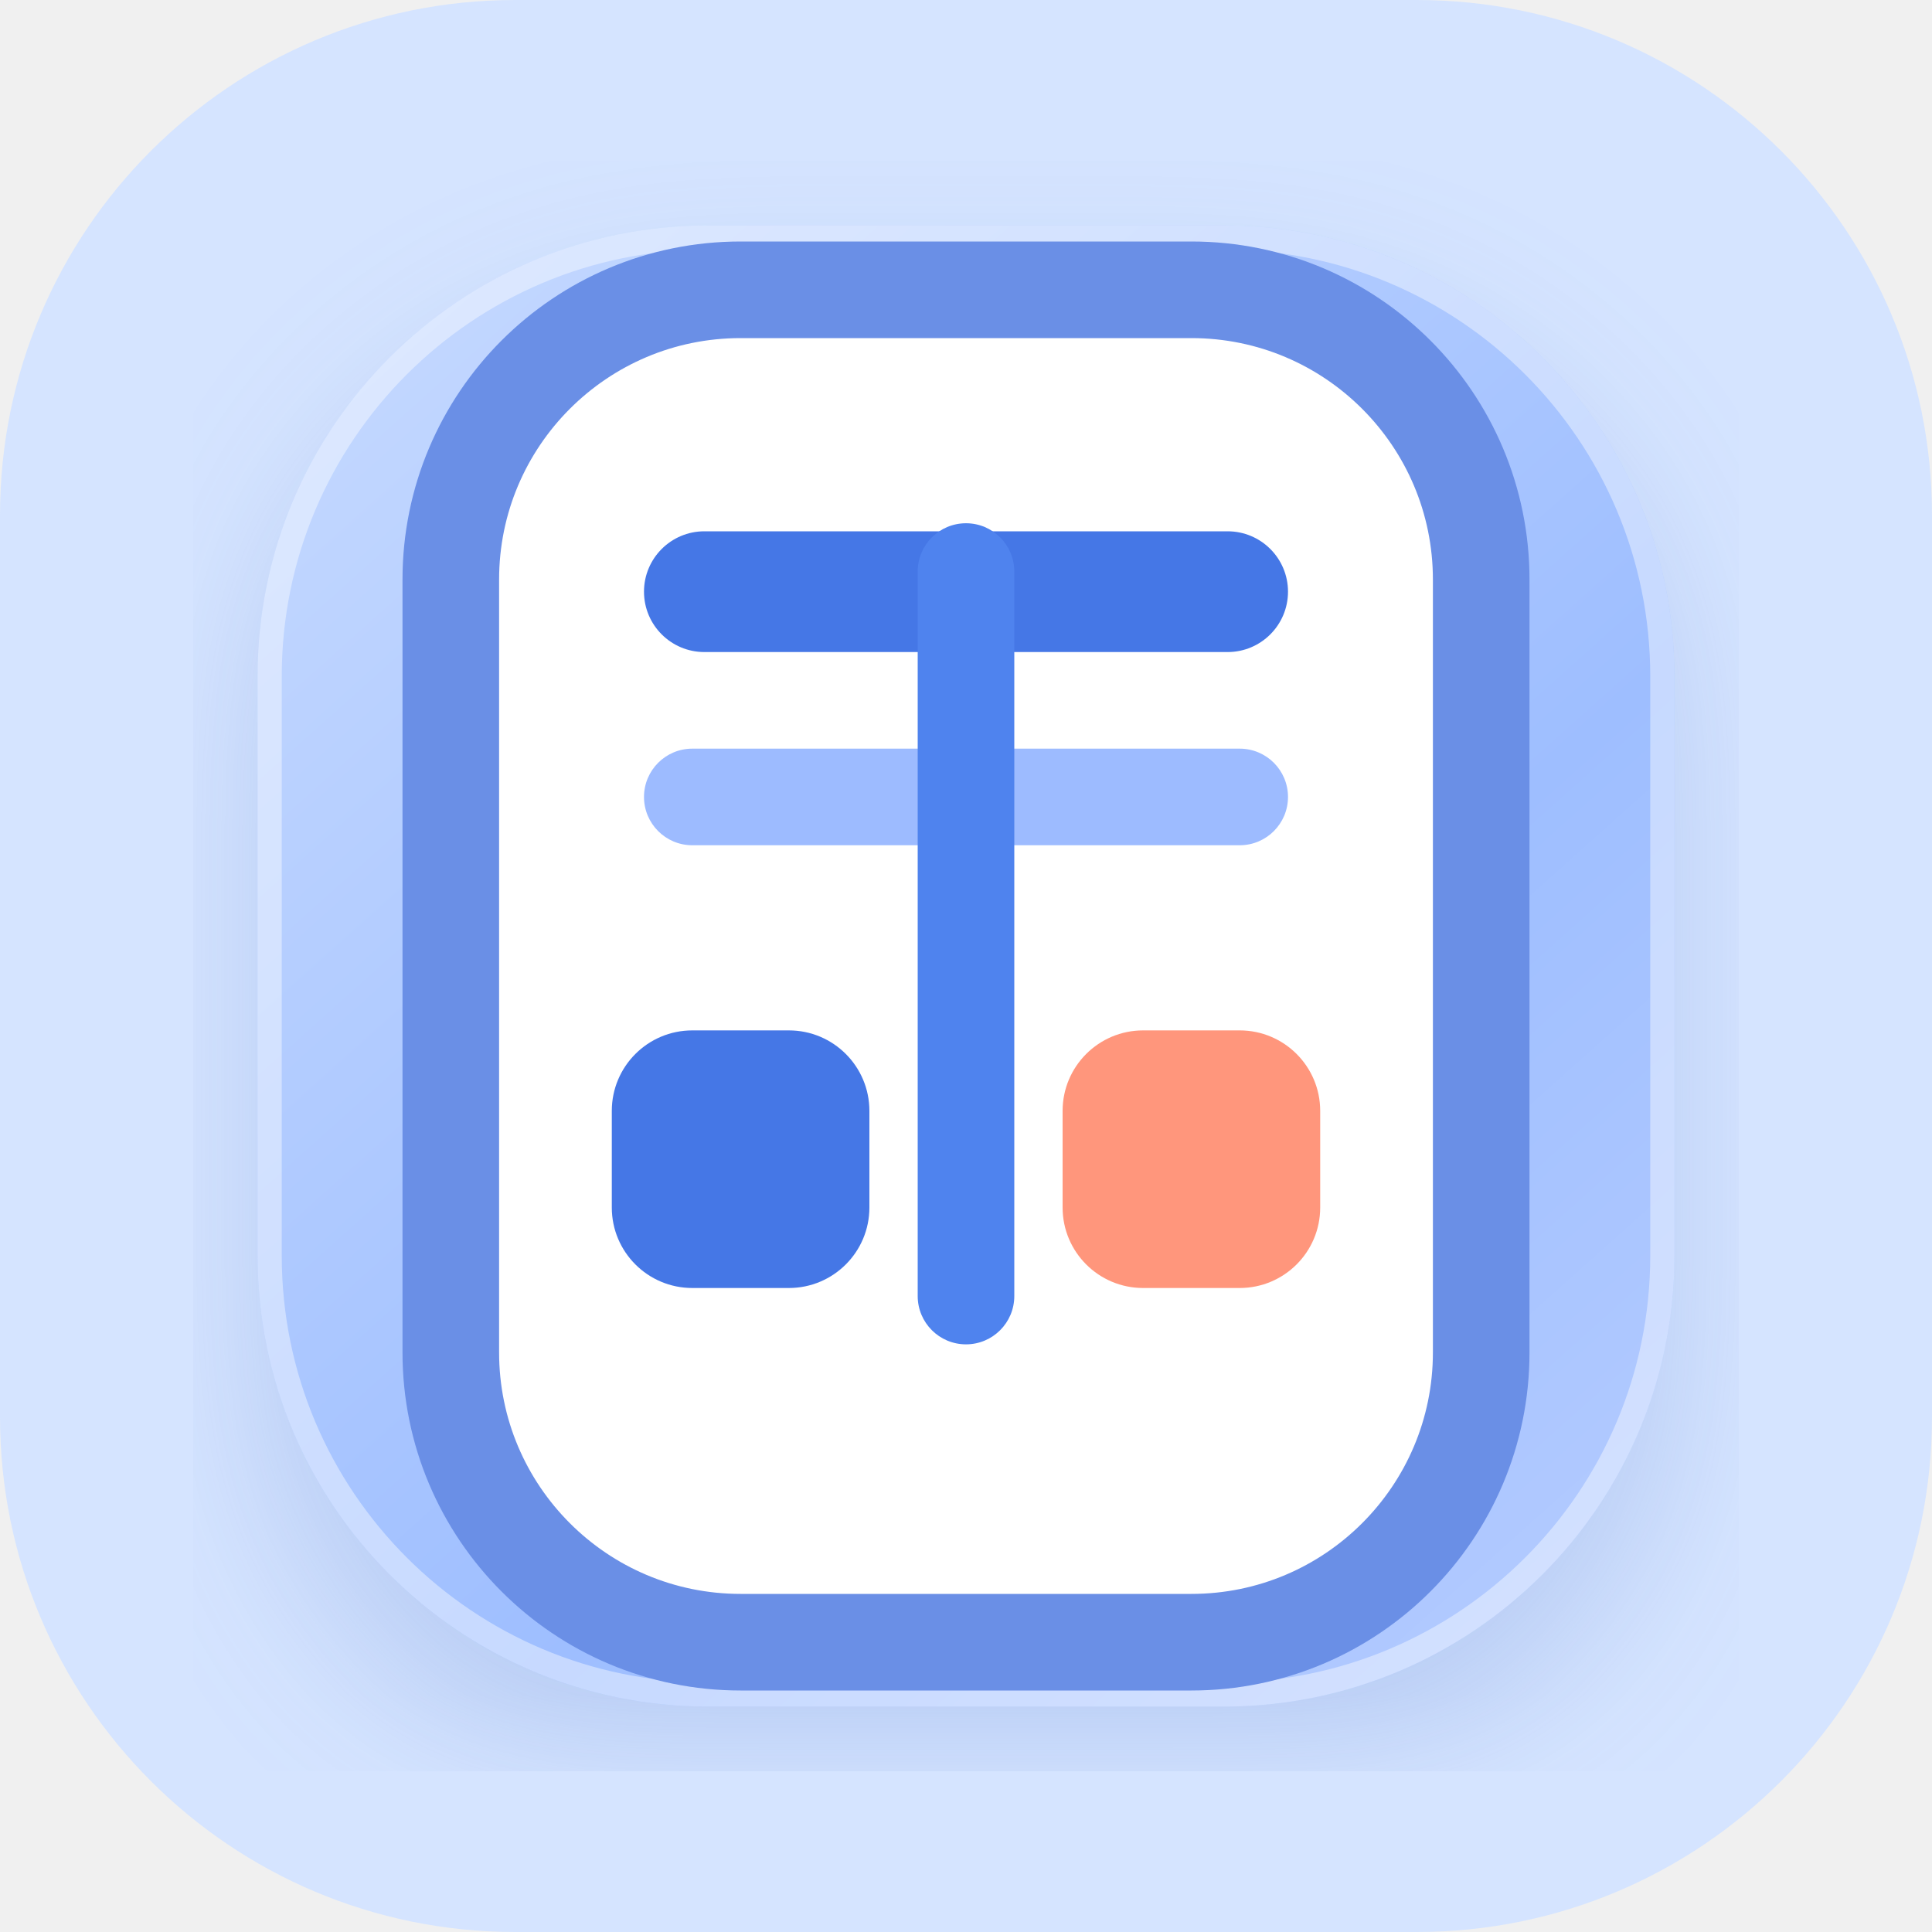
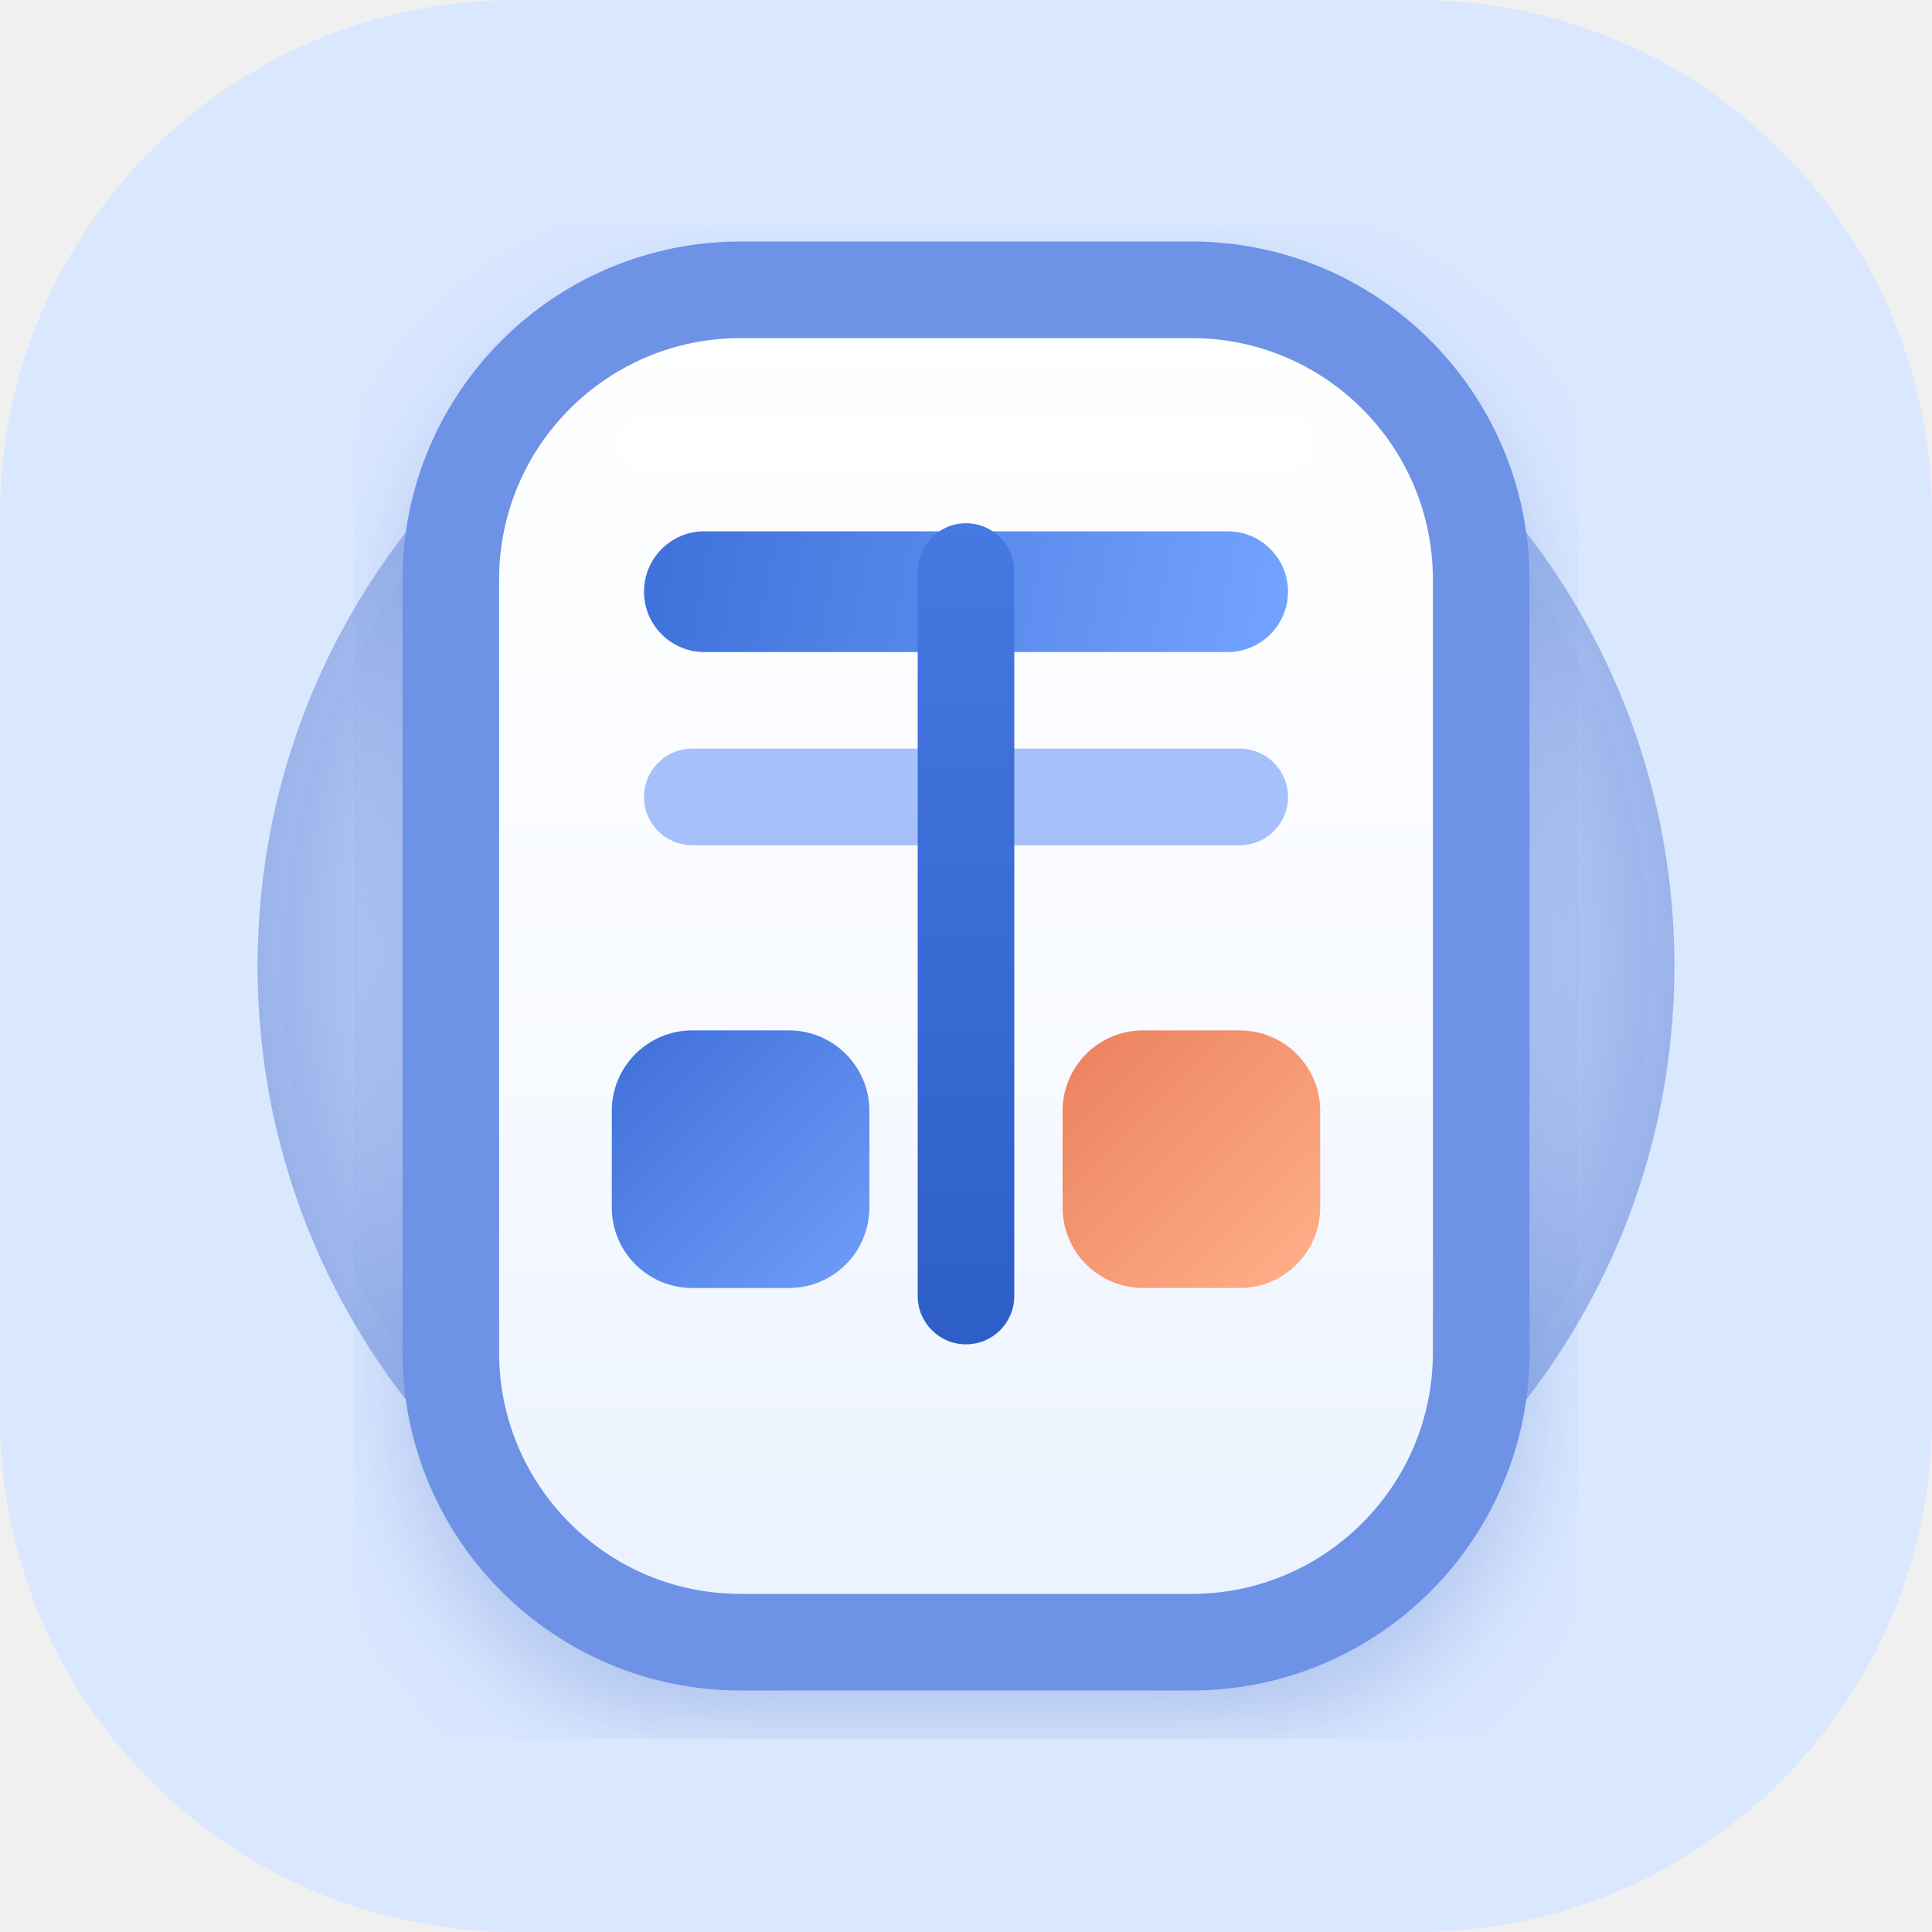
<svg xmlns="http://www.w3.org/2000/svg" width="240" height="240" viewBox="0 0 240 240" fill="none">
  <defs>
-     <linearGradient id="badgeGradient" x1="36" y1="24" x2="206" y2="214" gradientUnits="userSpaceOnUse">
-       <stop offset="0" stop-color="#C8DBFF" />
-       <stop offset="0.62" stop-color="#9EBEFF" />
-       <stop offset="1" stop-color="#B7CDFF" />
+     <radialGradient id="badgeGradient" cx="0" cy="0" r="1" gradientUnits="userSpaceOnUse" gradientTransform="translate(120 118) rotate(90) scale(88 88)">
+       <stop offset="0" stop-color="#EDF4FF" />
+       <stop offset="0.48" stop-color="#D8E5FF" />
+       <stop offset="0.8" stop-color="#B4C9F5" />
+       <stop offset="1" stop-color="#96B0E8" />
+     </radialGradient>
+     <radialGradient id="badgeGlow" cx="0" cy="0" r="1" gradientUnits="userSpaceOnUse" gradientTransform="translate(120 122) rotate(90) scale(76 60)">
+       <stop offset="0" stop-color="#F8FBFF" stop-opacity="0.92" />
+       <stop offset="0.6" stop-color="#C7DAFF" stop-opacity="0.4" />
+       <stop offset="1" stop-color="#86A8F1" stop-opacity="0" />
+     </radialGradient>
+     <linearGradient id="receiptFill" x1="120" y1="36" x2="120" y2="204" gradientUnits="userSpaceOnUse">
+       <stop offset="0" stop-color="#FFFFFF" />
+       <stop offset="0.58" stop-color="#F7FAFF" />
+       <stop offset="1" stop-color="#EAF2FF" />
    </linearGradient>
-     <filter id="badgeShadow" x="24" y="20" width="192" height="200" filterUnits="userSpaceOnUse" color-interpolation-filters="sRGB">
+     <linearGradient id="rowBlue" x1="80" y1="66" x2="160" y2="81" gradientUnits="userSpaceOnUse">
+       <stop offset="0" stop-color="#3E70DA" />
+       <stop offset="1" stop-color="#73A4FF" />
+     </linearGradient>
+     <linearGradient id="dividerFill" x1="120" y1="65" x2="120" y2="167" gradientUnits="userSpaceOnUse">
+       <stop offset="0" stop-color="#4678E2" />
+       <stop offset="1" stop-color="#2E5FC8" />
+     </linearGradient>
+     <linearGradient id="splitBlue" x1="76" y1="128" x2="108" y2="160" gradientUnits="userSpaceOnUse">
+       <stop offset="0" stop-color="#3E6FD9" />
+       <stop offset="1" stop-color="#6F9EF9" />
+     </linearGradient>
+     <linearGradient id="splitCoral" x1="132" y1="128" x2="164" y2="160" gradientUnits="userSpaceOnUse">
+       <stop offset="0" stop-color="#EB805D" />
+       <stop offset="1" stop-color="#FFB18B" />
+     </linearGradient>
+     <filter id="receiptShadow" x="44" y="28" width="152" height="188" filterUnits="userSpaceOnUse" color-interpolation-filters="sRGB">
      <feFlood flood-opacity="0" result="BackgroundImageFix" />
      <feColorMatrix in="SourceAlpha" type="matrix" values="0 0 0 0 0 0 0 0 0 0 0 0 0 0 0 0 0 0 127 0" result="hardAlpha" />
-       <feOffset dy="10" />
-       <feGaussianBlur stdDeviation="10" />
-       <feColorMatrix type="matrix" values="0 0 0 0 0.298 0 0 0 0 0.459 0 0 0 0 0.8 0 0 0 0.22 0" />
+       <feOffset dy="6" />
+       <feGaussianBlur stdDeviation="6" />
+       <feColorMatrix type="matrix" values="0 0 0 0 0.243 0 0 0 0 0.396 0 0 0 0 0.757 0 0 0 0.26 0" />
      <feBlend mode="normal" in2="BackgroundImageFix" result="effect1_dropShadow_0_1" />
      <feBlend mode="normal" in="SourceGraphic" in2="effect1_dropShadow_0_1" result="shape" />
    </filter>
  </defs>
-   <rect width="240" height="240" rx="64" fill="#D5E4FF" />
-   <g filter="url(#badgeShadow)">
-     <rect x="32" y="28" width="176" height="184" rx="56" fill="url(#badgeGradient)" />
-     <rect x="33.5" y="29.5" width="173" height="181" rx="54.5" stroke="white" stroke-opacity="0.42" stroke-width="3" />
+   <rect width="240" height="240" rx="64" fill="#D9E7FF" />
+   <circle cx="120" cy="120" r="88" fill="url(#badgeGradient)" />
+   <circle cx="120" cy="120" r="86.5" stroke="#C6D8FF" stroke-opacity="0.08" stroke-width="3" />
+   <ellipse cx="120" cy="120" rx="54" ry="46" fill="url(#badgeGlow)" />
+   <g filter="url(#receiptShadow)">
+     <rect x="56" y="36" width="128" height="168" rx="36" fill="url(#receiptFill)" stroke="#6E92E5" stroke-width="12" />
  </g>
-   <ellipse cx="120" cy="56" rx="50" ry="16" fill="white" fill-opacity="0.28" />
-   <rect x="56" y="36" width="128" height="168" rx="36" fill="white" stroke="#6A8FE6" stroke-width="12" />
-   <rect x="80" y="66" width="80" height="15" rx="7.5" fill="#4577E6" />
-   <rect x="80" y="93" width="80" height="12" rx="6" fill="#9DBBFF" />
-   <rect x="114" y="65" width="12" height="102" rx="6" fill="#4F83EE" />
-   <rect x="76" y="128" width="32" height="32" rx="10" fill="#4577E6" />
-   <rect x="132" y="128" width="32" height="32" rx="10" fill="#FF967C" />
+   <path d="M80 55H160" stroke="white" stroke-opacity="0.82" stroke-width="6" stroke-linecap="round" />
+   <rect x="80" y="66" width="80" height="15" rx="7.5" fill="url(#rowBlue)" />
+   <rect x="80" y="93" width="80" height="12" rx="6" fill="#A5C0FB" />
+   <rect x="114" y="65" width="12" height="102" rx="6" fill="url(#dividerFill)" />
+   <rect x="76" y="128" width="32" height="32" rx="10" fill="url(#splitBlue)" />
+   <rect x="132" y="128" width="32" height="32" rx="10" fill="url(#splitCoral)" />
</svg>
